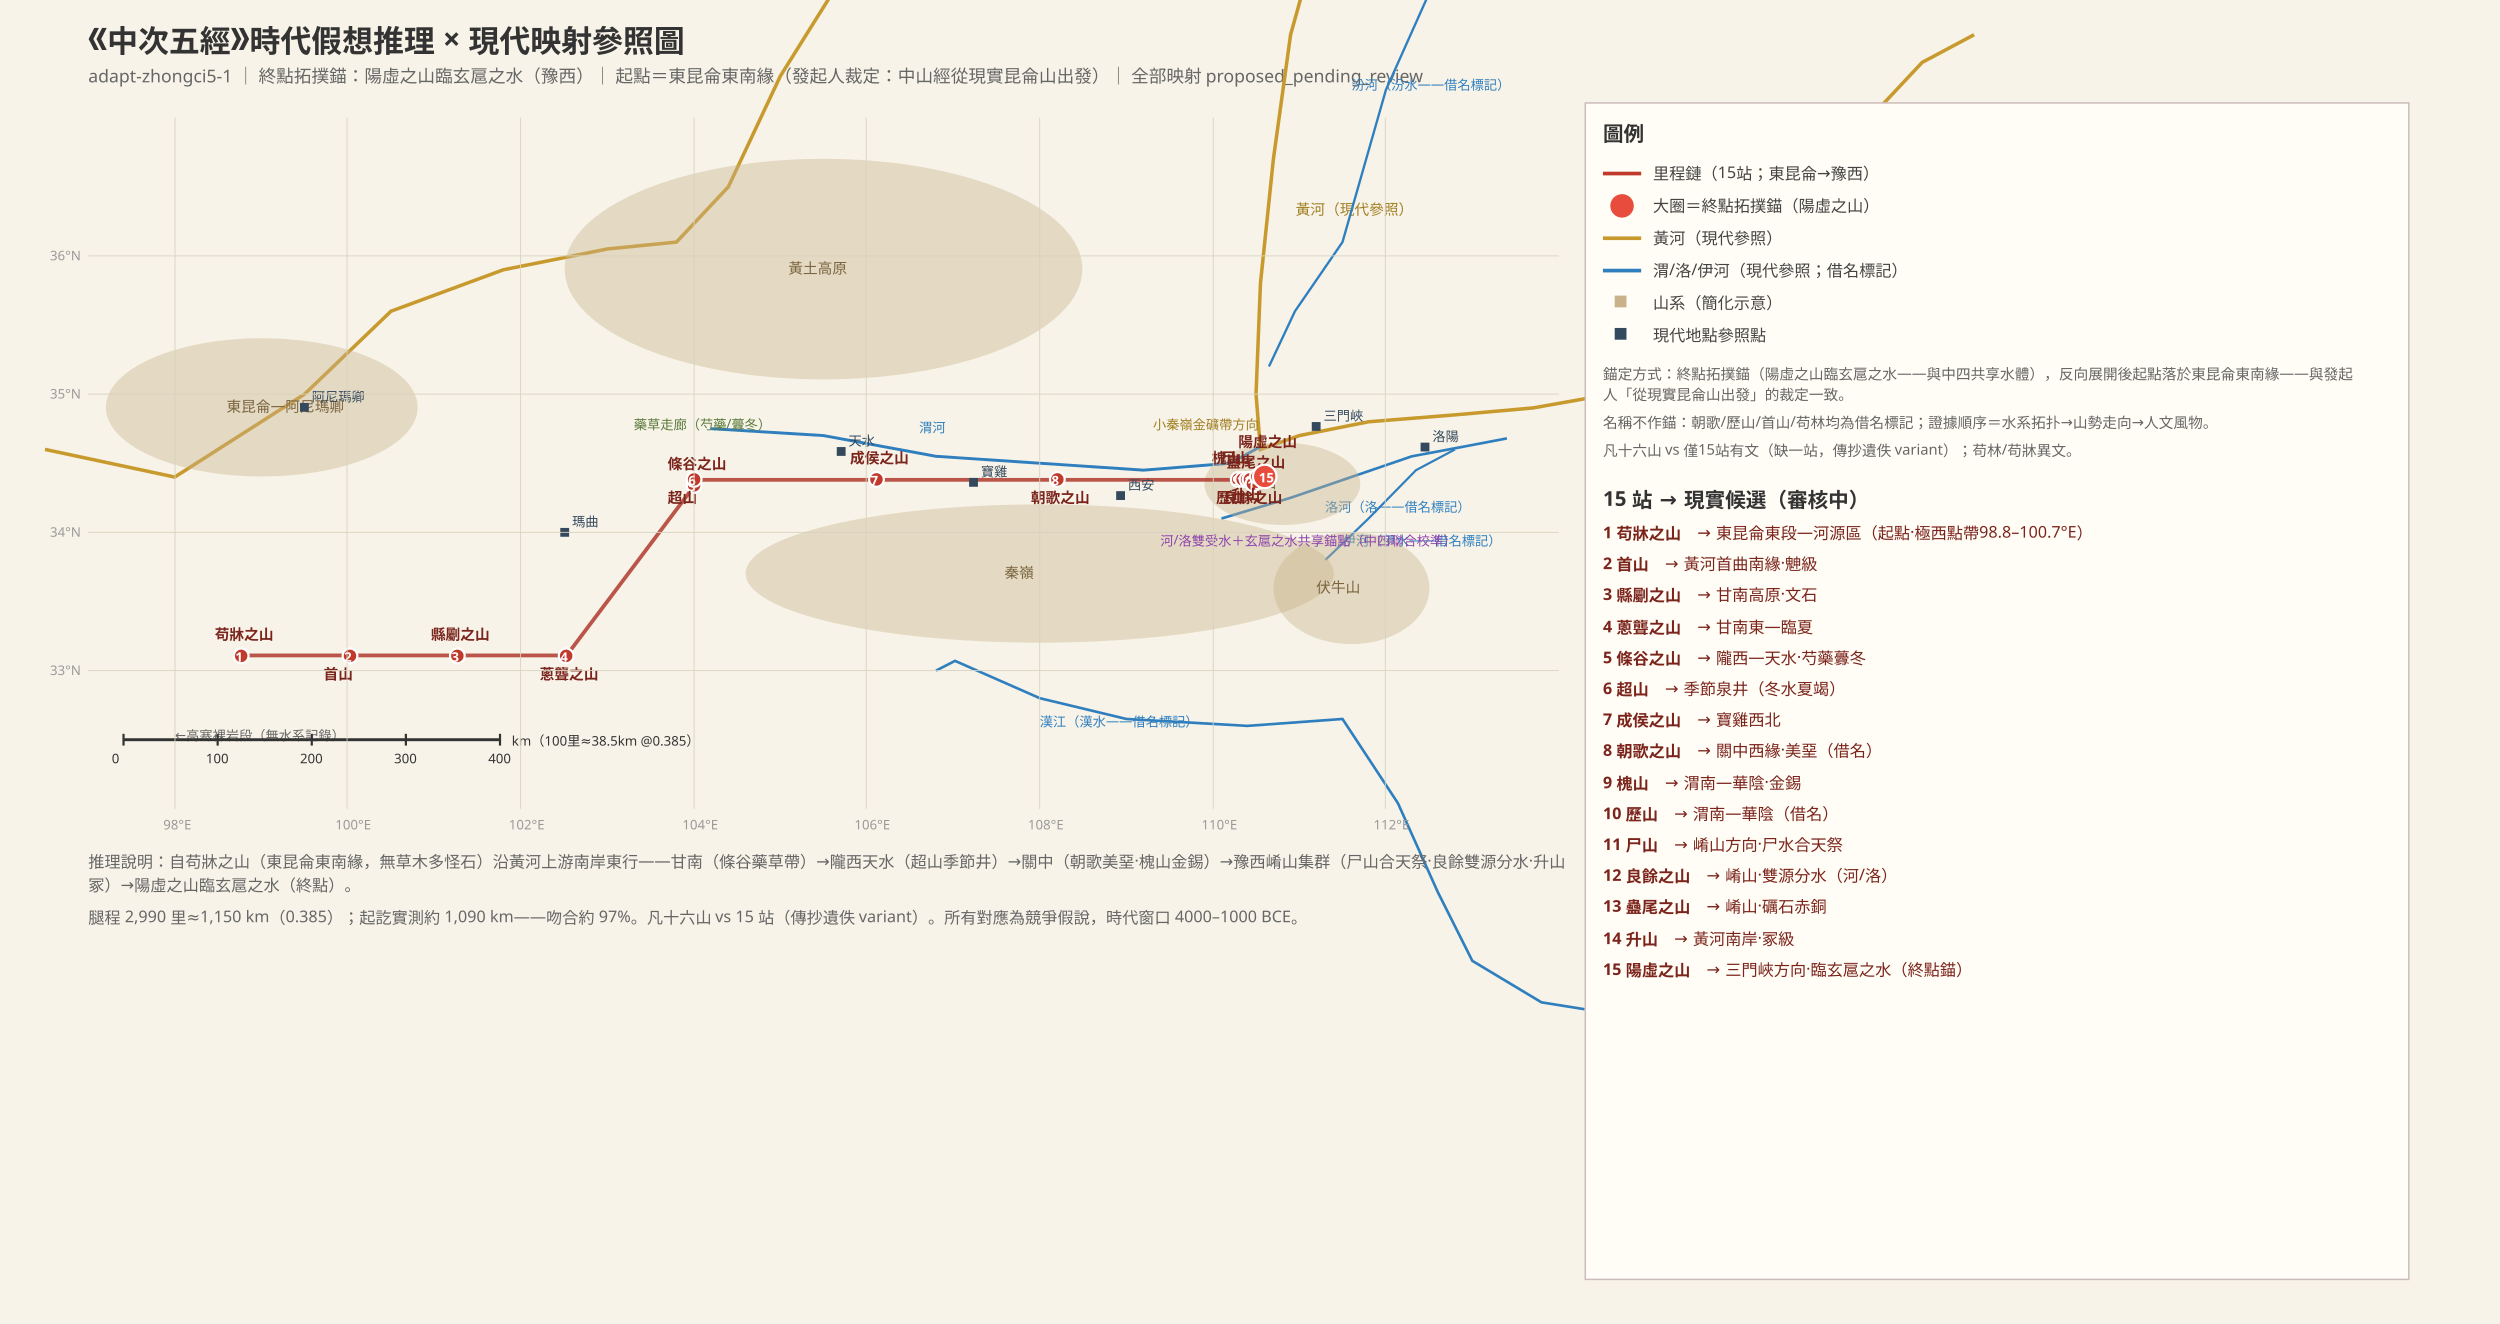
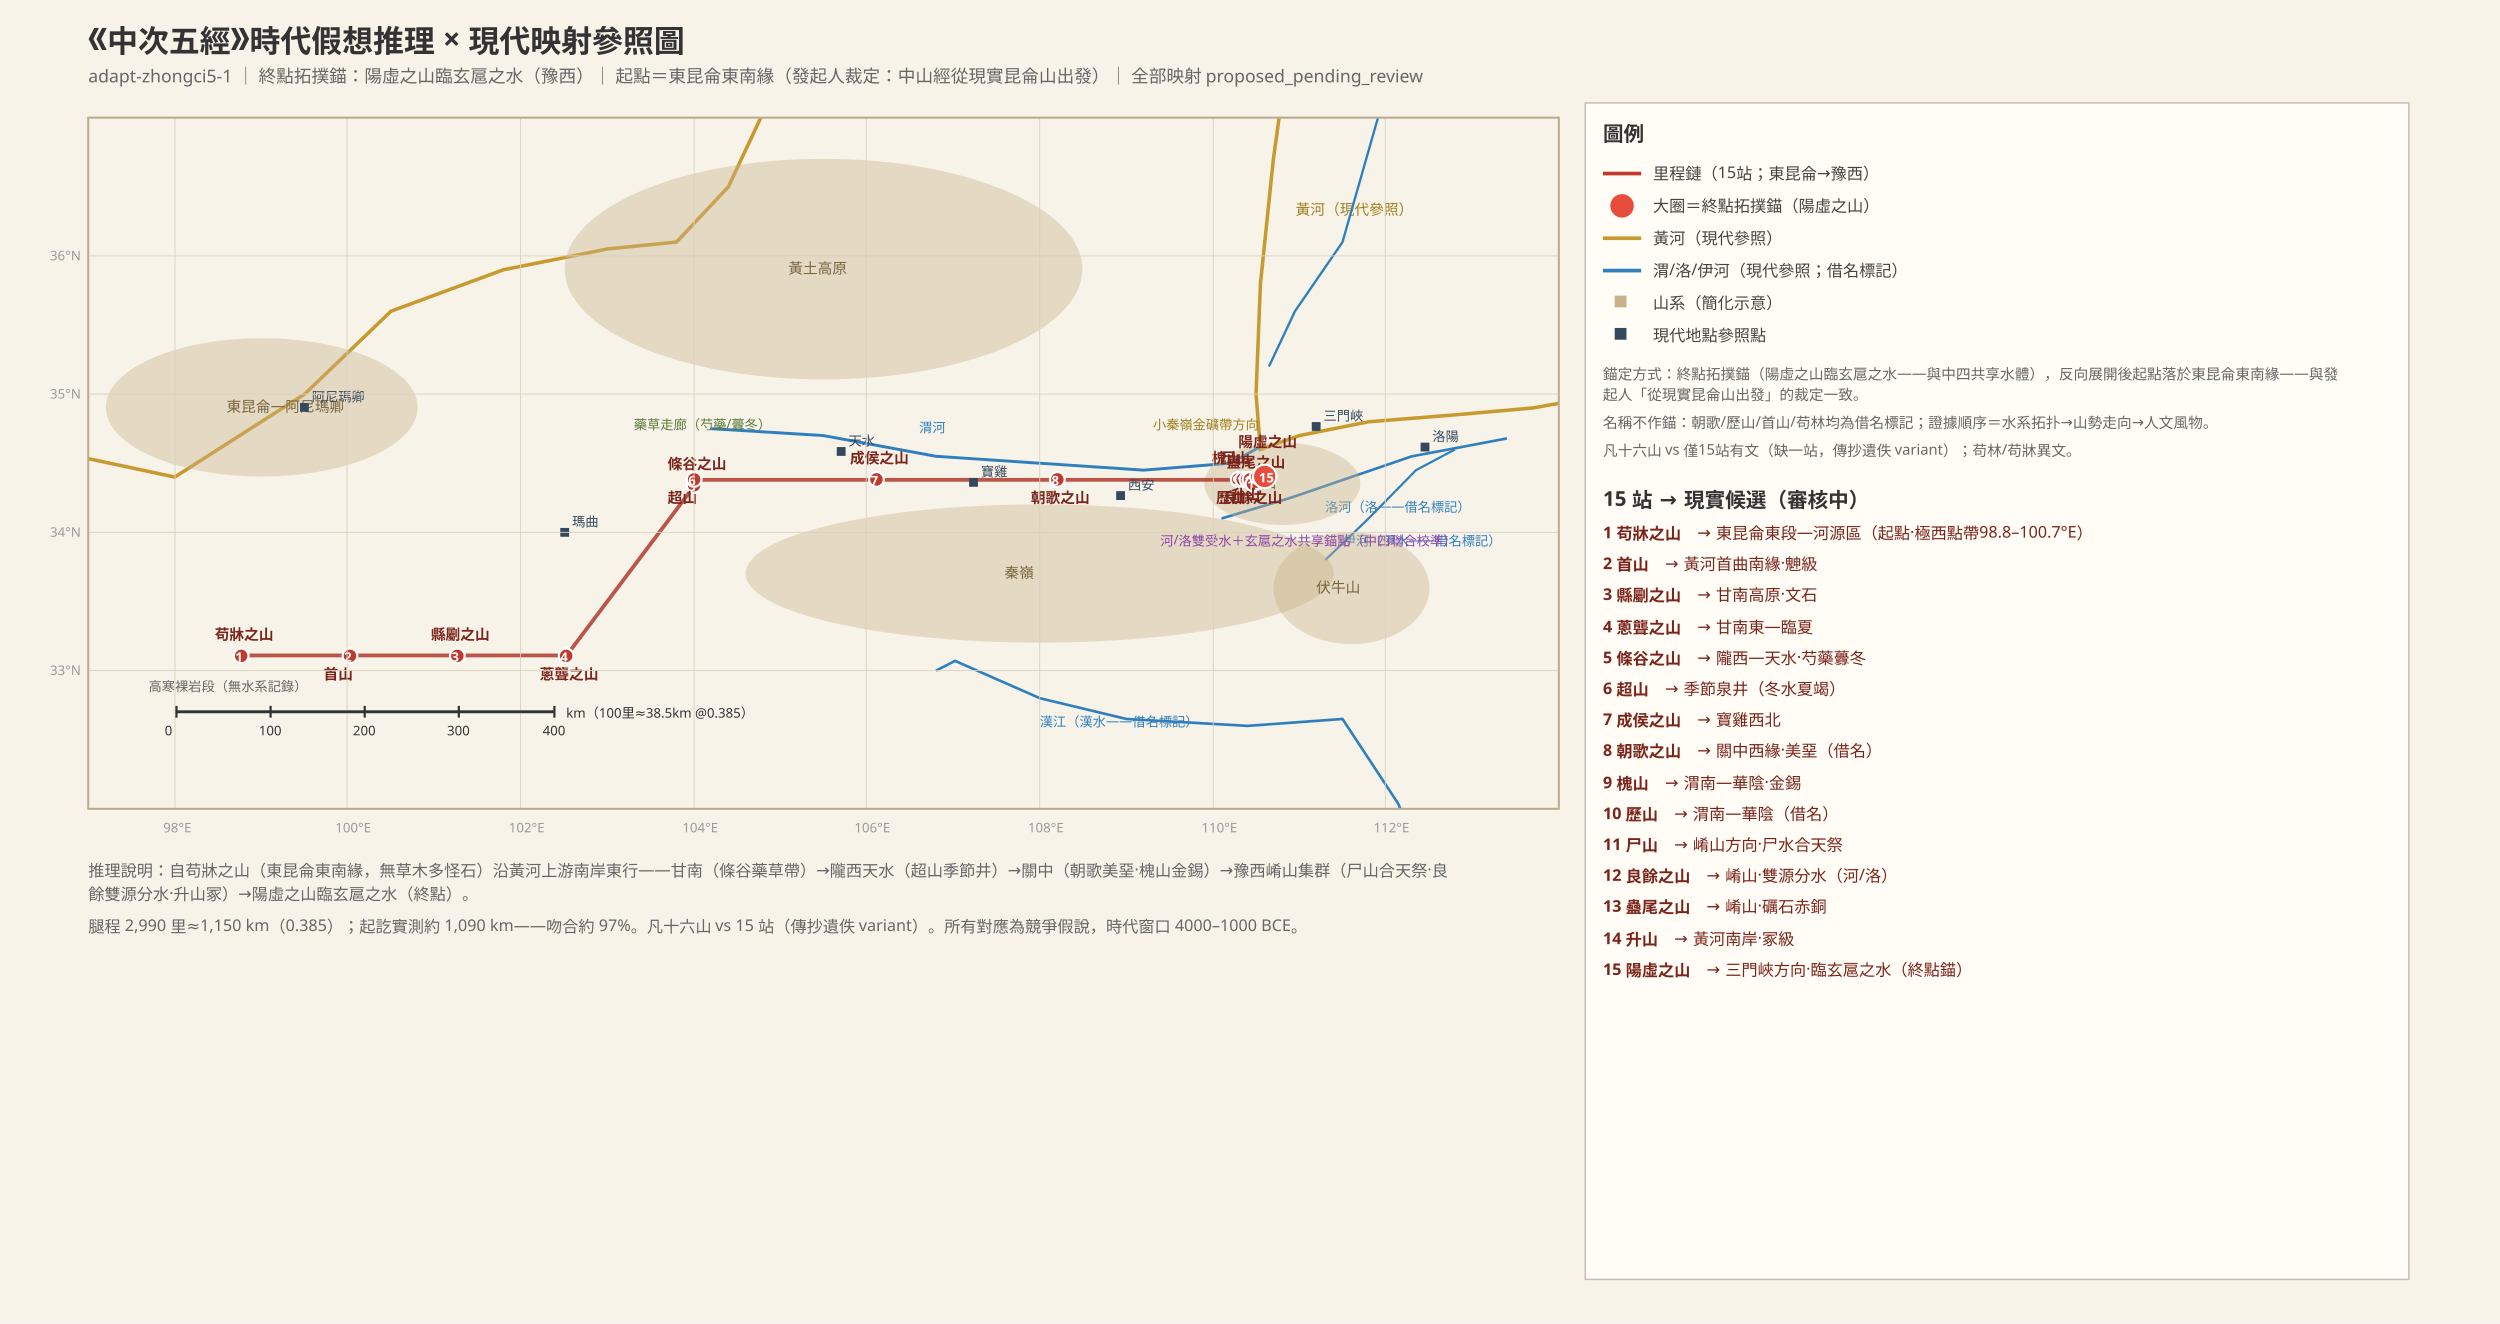
<svg xmlns="http://www.w3.org/2000/svg" width="1700" height="900" font-family="PingFang SC, Hiragino Sans GB, Microsoft YaHei, sans-serif">
  <rect width="1700" height="900" fill="#f7f3e8" />
  <defs>
    <marker id="arr" markerWidth="8" markerHeight="8" refX="7" refY="3" orient="auto">
      <path d="M0,0 L7,3 L0,6 Z" fill="#555" />
    </marker>
    <pattern id="sand" width="8" height="8" patternUnits="userSpaceOnUse">
      <rect width="8" height="8" fill="#efe3c0" />
      <circle cx="2" cy="2" r="0.8" fill="#d6b96a" />
      <circle cx="6" cy="6" r="0.8" fill="#d6b96a" />
    </pattern>
+     <clipPath id="mapclip">
+       <rect x="60" y="80" width="1000" height="470" />
+     </clipPath>
  </defs>
  <text x="60" y="34" font-size="21" font-weight="bold" fill="#333">《中次五經》時代假想推理 × 現代映射參照圖</text>
  <text x="60" y="56" font-size="12" fill="#666">adapt-zhongci5-1 ｜ 終點拓撲錨：陽虛之山臨玄扈之水（豫西）｜ 起點＝東昆侖東南緣（發起人裁定：中山經從現實昆侖山出發）｜ 全部映射 proposed_pending_review</text>
-   <polyline points="30.6,305.6 118.8,324.4 207.1,268.0 265.9,211.6 342.4,183.4 412.9,169.3 460.0,164.6 495.3,127.0 530.6,51.8 565.9,-4.6 601.2,-61.0 642.4,-117.4 671.8,-173.8 730.6,-230.2 795.3,-249.0 848.2,-249.0 889.4,-230.2 918.8,-202.0 918.8,-136.2 901.2,-61.0 877.6,23.6 865.9,108.2 857.1,192.8 854.1,268.0 857.1,305.6 883.5,296.2 930.6,286.8 989.4,282.1 1042.4,277.4 1095.3,268.0 1148.2,239.8 1195.3,211.6 1236.5,145.8 1271.8,80.0 1307.1,42.4 1342.4,23.6" fill="none" stroke="#c89a2e" stroke-width="2.4" />
-   <text x="881" y="146" font-size="10" fill="#a07d1e">黃河（現代參照）</text>
-   <polyline points="483.5,291.5 560.0,296.2 636.5,310.3 707.1,315.0 777.6,319.7 836.5,315.0 857.1,303.7" fill="none" stroke="#2f7fbf" stroke-width="2" />
-   <text x="625" y="294" font-size="9" fill="#2f7fbf">渭河</text>
-   <polyline points="830.6,352.6 877.6,338.5 918.8,324.4 960.0,310.3 995.3,303.7 1024.7,298.1" fill="none" stroke="#2f7fbf" stroke-width="1.8" />
-   <text x="901" y="348" font-size="9" fill="#2f7fbf">洛河（洛——借名標記）</text>
-   <polyline points="901.2,380.8 930.6,352.6 962.9,319.7 989.4,305.6" fill="none" stroke="#2f7fbf" stroke-width="1.5" />
-   <text x="913" y="371" font-size="9" fill="#2f7fbf">伊河（伊水——借名標記）</text>
-   <polyline points="960.0,-79.8 971.8,-4.6 942.4,61.2 912.9,164.6 880.6,211.6 862.9,249.2" fill="none" stroke="#2f7fbf" stroke-width="1.6" />
-   <text x="919" y="61" font-size="9" fill="#2f7fbf">汾河（汾水——借名標記）</text>
-   <polyline points="636.5,456.0 649.4,449.4 707.1,474.8 765.9,488.9 848.2,493.6 912.9,488.9 950.6,546.2 977.6,606.4 1001.2,653.4 1048.2,681.6 1077.6,686.3" fill="none" stroke="#2f7fbf" stroke-width="1.8" />
-   <text x="707" y="494" font-size="9" fill="#2f7fbf">漢江（漢水——借名標記）</text>
-   <ellipse cx="178" cy="277" rx="106" ry="47" fill="#c9b18a" opacity="0.4" />
-   <text x="154" y="280" font-size="10" fill="#7a6540">東昆侖—阿尼瑪卿</text>
-   <ellipse cx="707" cy="390" rx="200" ry="47" fill="#c9b18a" opacity="0.4" />
-   <text x="683" y="393" font-size="10" fill="#7a6540">秦嶺</text>
-   <ellipse cx="872" cy="329" rx="53" ry="28" fill="#c9b18a" opacity="0.4" />
-   <text x="848" y="332" font-size="10" fill="#7a6540">崤山</text>
-   <ellipse cx="919" cy="400" rx="53" ry="38" fill="#c9b18a" opacity="0.4" />
-   <text x="895" y="403" font-size="10" fill="#7a6540">伏牛山</text>
-   <ellipse cx="560" cy="183" rx="176" ry="75" fill="#c9b18a" opacity="0.4" />
-   <text x="536" y="186" font-size="10" fill="#7a6540">黃土高原</text>
-   <polyline points="163.5,445.7 237.6,445.7 311.2,445.7 385.3,445.7 472.4,330.0 472.4,326.3 595.9,326.3 719.4,326.3 842.4,326.3 844.7,326.3 847.6,326.3 850.0,326.3 851.8,329.1 855.3,324.4 860.0,324.4" fill="none" stroke="#b03a2e" stroke-width="2.6" opacity="0.85" />
-   <circle cx="164" cy="446" r="5" fill="#c0392b" stroke="#fff" stroke-width="1.5" />
-   <text x="160" y="450" font-size="9" fill="#fff" font-weight="bold">1</text>
-   <text x="146" y="435" font-size="10" fill="#7b241c" font-weight="bold">苟牀之山</text>
-   <circle cx="238" cy="446" r="5" fill="#c0392b" stroke="#fff" stroke-width="1.5" />
-   <text x="234" y="450" font-size="9" fill="#fff" font-weight="bold">2</text>
-   <text x="220" y="462" font-size="10" fill="#7b241c" font-weight="bold">首山</text>
-   <circle cx="311" cy="446" r="5" fill="#c0392b" stroke="#fff" stroke-width="1.5" />
-   <text x="307" y="450" font-size="9" fill="#fff" font-weight="bold">3</text>
-   <text x="293" y="435" font-size="10" fill="#7b241c" font-weight="bold">縣劚之山</text>
-   <circle cx="385" cy="446" r="5" fill="#c0392b" stroke="#fff" stroke-width="1.5" />
-   <text x="381" y="450" font-size="9" fill="#fff" font-weight="bold">4</text>
-   <text x="367" y="462" font-size="10" fill="#7b241c" font-weight="bold">蔥聾之山</text>
-   <circle cx="472" cy="330" r="5" fill="#c0392b" stroke="#fff" stroke-width="1.5" />
-   <text x="468" y="334" font-size="9" fill="#fff" font-weight="bold">5</text>
-   <text x="454" y="319" font-size="10" fill="#7b241c" font-weight="bold">條谷之山</text>
-   <circle cx="472" cy="326" r="5" fill="#c0392b" stroke="#fff" stroke-width="1.5" />
-   <text x="468" y="330" font-size="9" fill="#fff" font-weight="bold">6</text>
-   <text x="454" y="342" font-size="10" fill="#7b241c" font-weight="bold">超山</text>
-   <circle cx="596" cy="326" r="5" fill="#c0392b" stroke="#fff" stroke-width="1.5" />
-   <text x="592" y="330" font-size="9" fill="#fff" font-weight="bold">7</text>
-   <text x="578" y="315" font-size="10" fill="#7b241c" font-weight="bold">成侯之山</text>
-   <circle cx="719" cy="326" r="5" fill="#c0392b" stroke="#fff" stroke-width="1.5" />
-   <text x="715" y="330" font-size="9" fill="#fff" font-weight="bold">8</text>
-   <text x="701" y="342" font-size="10" fill="#7b241c" font-weight="bold">朝歌之山</text>
-   <circle cx="842" cy="326" r="5" fill="#c0392b" stroke="#fff" stroke-width="1.5" />
-   <text x="838" y="330" font-size="9" fill="#fff" font-weight="bold">9</text>
-   <text x="824" y="315" font-size="10" fill="#7b241c" font-weight="bold">槐山</text>
-   <circle cx="845" cy="326" r="5" fill="#c0392b" stroke="#fff" stroke-width="1.5" />
-   <text x="841" y="330" font-size="9" fill="#fff" font-weight="bold">10</text>
-   <text x="827" y="342" font-size="10" fill="#7b241c" font-weight="bold">歷山</text>
-   <circle cx="848" cy="326" r="5" fill="#c0392b" stroke="#fff" stroke-width="1.5" />
-   <text x="844" y="330" font-size="9" fill="#fff" font-weight="bold">11</text>
-   <text x="830" y="315" font-size="10" fill="#7b241c" font-weight="bold">尸山</text>
-   <circle cx="850" cy="326" r="5" fill="#c0392b" stroke="#fff" stroke-width="1.5" />
-   <text x="846" y="330" font-size="9" fill="#fff" font-weight="bold">12</text>
-   <text x="832" y="342" font-size="10" fill="#7b241c" font-weight="bold">良餘之山</text>
-   <circle cx="852" cy="329" r="5" fill="#c0392b" stroke="#fff" stroke-width="1.5" />
-   <text x="848" y="333" font-size="9" fill="#fff" font-weight="bold">13</text>
-   <text x="834" y="318" font-size="10" fill="#7b241c" font-weight="bold">蠱尾之山</text>
-   <circle cx="855" cy="324" r="5" fill="#c0392b" stroke="#fff" stroke-width="1.5" />
-   <text x="851" y="328" font-size="9" fill="#fff" font-weight="bold">14</text>
-   <text x="837" y="340" font-size="10" fill="#7b241c" font-weight="bold">升山</text>
-   <circle cx="860" cy="324" r="8" fill="#e74c3c" stroke="#fff" stroke-width="1.5" />
-   <text x="856" y="328" font-size="9" fill="#fff" font-weight="bold">15</text>
-   <text x="842" y="304" font-size="10" fill="#7b241c" font-weight="bold">陽虛之山</text>
-   <text x="789" y="371" font-size="9" fill="#8e44ad">河/洛雙受水＋玄扈之水共享錨點（中四聯合校準）</text>
-   <text x="119" y="503" font-size="9" fill="#666">←高寒裸岩段（無水系記錄）</text>
-   <text x="431" y="292" font-size="9" fill="#5a7a3a">藥草走廊（芍藥/虋冬）</text>
-   <text x="784" y="292" font-size="9" fill="#a07d1e">小秦嶺金礦帶方向</text>
-   <rect x="204" y="274" width="6" height="6" fill="#34495e" />
-   <text x="212" y="273" font-size="9" fill="#34495e">阿尼瑪卿</text>
-   <rect x="381" y="359" width="6" height="6" fill="#34495e" />
-   <text x="389" y="358" font-size="9" fill="#34495e">瑪曲</text>
-   <rect x="569" y="304" width="6" height="6" fill="#34495e" />
-   <text x="577" y="303" font-size="9" fill="#34495e">天水</text>
-   <rect x="659" y="325" width="6" height="6" fill="#34495e" />
-   <text x="667" y="324" font-size="9" fill="#34495e">寶雞</text>
-   <rect x="759" y="334" width="6" height="6" fill="#34495e" />
-   <text x="767" y="333" font-size="9" fill="#34495e">西安</text>
-   <rect x="892" y="287" width="6" height="6" fill="#34495e" />
-   <text x="900" y="286" font-size="9" fill="#34495e">三門峽</text>
-   <rect x="966" y="301" width="6" height="6" fill="#34495e" />
-   <text x="974" y="300" font-size="9" fill="#34495e">洛陽</text>
-   <line x1="84" y1="503" x2="340" y2="503" stroke="#333" stroke-width="2" />
-   <line x1="84" y1="499" x2="84" y2="507" stroke="#333" stroke-width="1.5" />
-   <text x="76" y="519" font-size="9" fill="#333">0</text>
-   <line x1="148" y1="499" x2="148" y2="507" stroke="#333" stroke-width="1.5" />
-   <text x="140" y="519" font-size="9" fill="#333">100</text>
-   <line x1="212" y1="499" x2="212" y2="507" stroke="#333" stroke-width="1.5" />
-   <text x="204" y="519" font-size="9" fill="#333">200</text>
-   <line x1="276" y1="499" x2="276" y2="507" stroke="#333" stroke-width="1.5" />
-   <text x="268" y="519" font-size="9" fill="#333">300</text>
-   <line x1="340" y1="499" x2="340" y2="507" stroke="#333" stroke-width="1.5" />
-   <text x="332" y="519" font-size="9" fill="#333">400</text>
-   <text x="348" y="507" font-size="9" fill="#333">km（100里≈38.5km @0.385）</text>
+   <g clip-path="url(#mapclip)">
+     <polyline points="30.6,305.6 118.8,324.4 207.1,268.0 265.9,211.6 342.4,183.4 412.9,169.3 460.0,164.6 495.3,127.0 530.6,51.8 565.9,-4.6 601.2,-61.0 642.4,-117.4 671.8,-173.8 730.6,-230.2 795.3,-249.0 848.2,-249.0 889.4,-230.2 918.8,-202.0 918.8,-136.2 901.2,-61.0 877.6,23.6 865.9,108.2 857.1,192.8 854.1,268.0 857.1,305.6 883.5,296.2 930.6,286.8 989.4,282.1 1042.4,277.4 1095.3,268.0 1148.2,239.8 1195.3,211.6 1236.5,145.8 1271.8,80.0 1307.1,42.4 1342.4,23.6" fill="none" stroke="#c89a2e" stroke-width="2.4" />
+     <text x="881" y="146" font-size="10" fill="#a07d1e">黃河（現代參照）</text>
+     <polyline points="483.5,291.5 560.0,296.2 636.5,310.3 707.1,315.0 777.6,319.7 836.5,315.0 857.1,303.7" fill="none" stroke="#2f7fbf" stroke-width="2" />
+     <text x="625" y="294" font-size="9" fill="#2f7fbf">渭河</text>
+     <polyline points="830.6,352.6 877.6,338.5 918.8,324.4 960.0,310.3 995.3,303.7 1024.7,298.1" fill="none" stroke="#2f7fbf" stroke-width="1.8" />
+     <text x="901" y="348" font-size="9" fill="#2f7fbf">洛河（洛——借名標記）</text>
+     <polyline points="901.2,380.8 930.6,352.6 962.9,319.7 989.4,305.6" fill="none" stroke="#2f7fbf" stroke-width="1.5" />
+     <text x="913" y="371" font-size="9" fill="#2f7fbf">伊河（伊水——借名標記）</text>
+     <polyline points="960.0,-79.8 971.8,-4.6 942.4,61.2 912.9,164.6 880.6,211.6 862.9,249.2" fill="none" stroke="#2f7fbf" stroke-width="1.6" />
+     <polyline points="636.5,456.0 649.4,449.4 707.1,474.8 765.9,488.9 848.2,493.6 912.9,488.9 950.6,546.2 977.6,606.4 1001.2,653.4 1048.2,681.6 1077.6,686.3" fill="none" stroke="#2f7fbf" stroke-width="1.8" />
+     <text x="707" y="494" font-size="9" fill="#2f7fbf">漢江（漢水——借名標記）</text>
+     <ellipse cx="178" cy="277" rx="106" ry="47" fill="#c9b18a" opacity="0.4" />
+     <text x="154" y="280" font-size="10" fill="#7a6540">東昆侖—阿尼瑪卿</text>
+     <ellipse cx="707" cy="390" rx="200" ry="47" fill="#c9b18a" opacity="0.4" />
+     <text x="683" y="393" font-size="10" fill="#7a6540">秦嶺</text>
+     <ellipse cx="872" cy="329" rx="53" ry="28" fill="#c9b18a" opacity="0.4" />
+     <text x="848" y="332" font-size="10" fill="#7a6540">崤山</text>
+     <ellipse cx="919" cy="400" rx="53" ry="38" fill="#c9b18a" opacity="0.4" />
+     <text x="895" y="403" font-size="10" fill="#7a6540">伏牛山</text>
+     <ellipse cx="560" cy="183" rx="176" ry="75" fill="#c9b18a" opacity="0.4" />
+     <text x="536" y="186" font-size="10" fill="#7a6540">黃土高原</text>
+     <polyline points="163.5,445.7 237.6,445.7 311.2,445.7 385.3,445.7 472.4,330.0 472.4,326.3 595.9,326.3 719.4,326.3 842.4,326.3 844.7,326.3 847.6,326.3 850.0,326.3 851.8,329.1 855.3,324.4 860.0,324.4" fill="none" stroke="#b03a2e" stroke-width="2.6" opacity="0.85" />
+     <circle cx="164" cy="446" r="5" fill="#c0392b" stroke="#fff" stroke-width="1.5" />
+     <text x="160" y="450" font-size="9" fill="#fff" font-weight="bold">1</text>
+     <text x="146" y="435" font-size="10" fill="#7b241c" font-weight="bold">苟牀之山</text>
+     <circle cx="238" cy="446" r="5" fill="#c0392b" stroke="#fff" stroke-width="1.5" />
+     <text x="234" y="450" font-size="9" fill="#fff" font-weight="bold">2</text>
+     <text x="220" y="462" font-size="10" fill="#7b241c" font-weight="bold">首山</text>
+     <circle cx="311" cy="446" r="5" fill="#c0392b" stroke="#fff" stroke-width="1.5" />
+     <text x="307" y="450" font-size="9" fill="#fff" font-weight="bold">3</text>
+     <text x="293" y="435" font-size="10" fill="#7b241c" font-weight="bold">縣劚之山</text>
+     <circle cx="385" cy="446" r="5" fill="#c0392b" stroke="#fff" stroke-width="1.5" />
+     <text x="381" y="450" font-size="9" fill="#fff" font-weight="bold">4</text>
+     <text x="367" y="462" font-size="10" fill="#7b241c" font-weight="bold">蔥聾之山</text>
+     <circle cx="472" cy="330" r="5" fill="#c0392b" stroke="#fff" stroke-width="1.5" />
+     <text x="468" y="334" font-size="9" fill="#fff" font-weight="bold">5</text>
+     <text x="454" y="319" font-size="10" fill="#7b241c" font-weight="bold">條谷之山</text>
+     <circle cx="472" cy="326" r="5" fill="#c0392b" stroke="#fff" stroke-width="1.5" />
+     <text x="468" y="330" font-size="9" fill="#fff" font-weight="bold">6</text>
+     <text x="454" y="342" font-size="10" fill="#7b241c" font-weight="bold">超山</text>
+     <circle cx="596" cy="326" r="5" fill="#c0392b" stroke="#fff" stroke-width="1.5" />
+     <text x="592" y="330" font-size="9" fill="#fff" font-weight="bold">7</text>
+     <text x="578" y="315" font-size="10" fill="#7b241c" font-weight="bold">成侯之山</text>
+     <circle cx="719" cy="326" r="5" fill="#c0392b" stroke="#fff" stroke-width="1.5" />
+     <text x="715" y="330" font-size="9" fill="#fff" font-weight="bold">8</text>
+     <text x="701" y="342" font-size="10" fill="#7b241c" font-weight="bold">朝歌之山</text>
+     <circle cx="842" cy="326" r="5" fill="#c0392b" stroke="#fff" stroke-width="1.5" />
+     <text x="838" y="330" font-size="9" fill="#fff" font-weight="bold">9</text>
+     <text x="824" y="315" font-size="10" fill="#7b241c" font-weight="bold">槐山</text>
+     <circle cx="845" cy="326" r="5" fill="#c0392b" stroke="#fff" stroke-width="1.5" />
+     <text x="841" y="330" font-size="9" fill="#fff" font-weight="bold">10</text>
+     <text x="827" y="342" font-size="10" fill="#7b241c" font-weight="bold">歷山</text>
+     <circle cx="848" cy="326" r="5" fill="#c0392b" stroke="#fff" stroke-width="1.5" />
+     <text x="844" y="330" font-size="9" fill="#fff" font-weight="bold">11</text>
+     <text x="830" y="315" font-size="10" fill="#7b241c" font-weight="bold">尸山</text>
+     <circle cx="850" cy="326" r="5" fill="#c0392b" stroke="#fff" stroke-width="1.5" />
+     <text x="846" y="330" font-size="9" fill="#fff" font-weight="bold">12</text>
+     <text x="832" y="342" font-size="10" fill="#7b241c" font-weight="bold">良餘之山</text>
+     <circle cx="852" cy="329" r="5" fill="#c0392b" stroke="#fff" stroke-width="1.5" />
+     <text x="848" y="333" font-size="9" fill="#fff" font-weight="bold">13</text>
+     <text x="834" y="318" font-size="10" fill="#7b241c" font-weight="bold">蠱尾之山</text>
+     <circle cx="855" cy="324" r="5" fill="#c0392b" stroke="#fff" stroke-width="1.5" />
+     <text x="851" y="328" font-size="9" fill="#fff" font-weight="bold">14</text>
+     <text x="837" y="340" font-size="10" fill="#7b241c" font-weight="bold">升山</text>
+     <circle cx="860" cy="324" r="8" fill="#e74c3c" stroke="#fff" stroke-width="1.5" />
+     <text x="856" y="328" font-size="9" fill="#fff" font-weight="bold">15</text>
+     <text x="842" y="304" font-size="10" fill="#7b241c" font-weight="bold">陽虛之山</text>
+     <text x="789" y="371" font-size="9" fill="#8e44ad">河/洛雙受水＋玄扈之水共享錨點（中四聯合校準）</text>
+     <text x="101" y="470" font-size="9" fill="#666">高寒裸岩段（無水系記錄）</text>
+     <text x="431" y="292" font-size="9" fill="#5a7a3a">藥草走廊（芍藥/虋冬）</text>
+     <text x="784" y="292" font-size="9" fill="#a07d1e">小秦嶺金礦帶方向</text>
+     <rect x="204" y="274" width="6" height="6" fill="#34495e" />
+     <text x="212" y="273" font-size="9" fill="#34495e">阿尼瑪卿</text>
+     <rect x="381" y="359" width="6" height="6" fill="#34495e" />
+     <text x="389" y="358" font-size="9" fill="#34495e">瑪曲</text>
+     <rect x="569" y="304" width="6" height="6" fill="#34495e" />
+     <text x="577" y="303" font-size="9" fill="#34495e">天水</text>
+     <rect x="659" y="325" width="6" height="6" fill="#34495e" />
+     <text x="667" y="324" font-size="9" fill="#34495e">寶雞</text>
+     <rect x="759" y="334" width="6" height="6" fill="#34495e" />
+     <text x="767" y="333" font-size="9" fill="#34495e">西安</text>
+     <rect x="892" y="287" width="6" height="6" fill="#34495e" />
+     <text x="900" y="286" font-size="9" fill="#34495e">三門峽</text>
+     <rect x="966" y="301" width="6" height="6" fill="#34495e" />
+     <text x="974" y="300" font-size="9" fill="#34495e">洛陽</text>
+   </g>
  <line x1="119" y1="550" x2="119" y2="80" stroke="#d9d2c0" stroke-width="0.6" />
-   <text x="111" y="564" font-size="9" fill="#999">98°E</text>
+   <text x="111" y="566" font-size="9" fill="#999">98°E</text>
  <line x1="236" y1="550" x2="236" y2="80" stroke="#d9d2c0" stroke-width="0.6" />
-   <text x="228" y="564" font-size="9" fill="#999">100°E</text>
+   <text x="228" y="566" font-size="9" fill="#999">100°E</text>
  <line x1="354" y1="550" x2="354" y2="80" stroke="#d9d2c0" stroke-width="0.6" />
-   <text x="346" y="564" font-size="9" fill="#999">102°E</text>
+   <text x="346" y="566" font-size="9" fill="#999">102°E</text>
  <line x1="472" y1="550" x2="472" y2="80" stroke="#d9d2c0" stroke-width="0.6" />
-   <text x="464" y="564" font-size="9" fill="#999">104°E</text>
+   <text x="464" y="566" font-size="9" fill="#999">104°E</text>
  <line x1="589" y1="550" x2="589" y2="80" stroke="#d9d2c0" stroke-width="0.6" />
-   <text x="581" y="564" font-size="9" fill="#999">106°E</text>
+   <text x="581" y="566" font-size="9" fill="#999">106°E</text>
  <line x1="707" y1="550" x2="707" y2="80" stroke="#d9d2c0" stroke-width="0.6" />
-   <text x="699" y="564" font-size="9" fill="#999">108°E</text>
+   <text x="699" y="566" font-size="9" fill="#999">108°E</text>
  <line x1="825" y1="550" x2="825" y2="80" stroke="#d9d2c0" stroke-width="0.6" />
-   <text x="817" y="564" font-size="9" fill="#999">110°E</text>
+   <text x="817" y="566" font-size="9" fill="#999">110°E</text>
  <line x1="942" y1="550" x2="942" y2="80" stroke="#d9d2c0" stroke-width="0.6" />
-   <text x="934" y="564" font-size="9" fill="#999">112°E</text>
+   <text x="934" y="566" font-size="9" fill="#999">112°E</text>
  <line x1="60" y1="456" x2="1060" y2="456" stroke="#d9d2c0" stroke-width="0.6" />
  <text x="34" y="459" font-size="9" fill="#999">33°N</text>
  <line x1="60" y1="362" x2="1060" y2="362" stroke="#d9d2c0" stroke-width="0.6" />
  <text x="34" y="365" font-size="9" fill="#999">34°N</text>
  <line x1="60" y1="268" x2="1060" y2="268" stroke="#d9d2c0" stroke-width="0.6" />
  <text x="34" y="271" font-size="9" fill="#999">35°N</text>
  <line x1="60" y1="174" x2="1060" y2="174" stroke="#d9d2c0" stroke-width="0.6" />
  <text x="34" y="177" font-size="9" fill="#999">36°N</text>
+   <rect x="60" y="80" width="1000" height="470" fill="none" stroke="#b8ad92" stroke-width="1.4" />
+   <line x1="120" y1="484" x2="377" y2="484" stroke="#333" stroke-width="2" />
+   <line x1="120" y1="480" x2="120" y2="488" stroke="#333" stroke-width="1.5" />
+   <text x="112" y="500" font-size="9" fill="#333">0</text>
+   <line x1="184" y1="480" x2="184" y2="488" stroke="#333" stroke-width="1.5" />
+   <text x="176" y="500" font-size="9" fill="#333">100</text>
+   <line x1="248" y1="480" x2="248" y2="488" stroke="#333" stroke-width="1.5" />
+   <text x="240" y="500" font-size="9" fill="#333">200</text>
+   <line x1="312" y1="480" x2="312" y2="488" stroke="#333" stroke-width="1.5" />
+   <text x="304" y="500" font-size="9" fill="#333">300</text>
+   <line x1="377" y1="480" x2="377" y2="488" stroke="#333" stroke-width="1.5" />
+   <text x="369" y="500" font-size="9" fill="#333">400</text>
+   <text x="385" y="488" font-size="9" fill="#333">km（100里≈38.5km @0.385）</text>
  <rect x="1078" y="70" width="560" height="800" fill="#fffdf5" stroke="#cbb" />
  <text x="1090" y="96" font-size="14" font-weight="bold" fill="#333">圖例</text>
  <line x1="1090" y1="118" x2="1116" y2="118" stroke="#c0392b" stroke-width="2.5" />
  <text x="1124" y="122" font-size="11" fill="#444">里程鏈（15站；東昆侖→豫西）</text>
  <circle cx="1103" cy="140" r="8" fill="#e74c3c" />
  <text x="1124" y="144" font-size="11" fill="#444">大圈＝終點拓撲錨（陽虛之山）</text>
  <line x1="1090" y1="162" x2="1116" y2="162" stroke="#c89a2e" stroke-width="2.5" />
  <text x="1124" y="166" font-size="11" fill="#444">黃河（現代參照）</text>
  <line x1="1090" y1="184" x2="1116" y2="184" stroke="#2f7fbf" stroke-width="2.5" />
  <text x="1124" y="188" font-size="11" fill="#444">渭/洛/伊河（現代參照；借名標記）</text>
  <rect x="1098" y="201" width="8" height="8" fill="#c9b18a" />
  <text x="1124" y="210" font-size="11" fill="#444">山系（簡化示意）</text>
  <rect x="1098" y="223" width="8" height="8" fill="#34495e" />
  <text x="1124" y="232" font-size="11" fill="#444">現代地點參照點</text>
-   <text x="1090" y="258" font-size="10" fill="#666">錨定方式：終點拓撲錨（陽虛之山臨玄扈之水——與中四共享水體），反向展開後起點落於東昆侖東南緣——與發起</text>
-   <text x="1090" y="272" font-size="10" fill="#666">人「從現實昆侖山出發」的裁定一致。</text>
+   <text x="1090" y="258" font-size="10" fill="#666">錨定方式：終點拓撲錨（陽虛之山臨玄扈之水——與中四共享水體），反向展開後起點落於東昆侖東南緣——與發</text>
+   <text x="1090" y="272" font-size="10" fill="#666">起人「從現實昆侖山出發」的裁定一致。</text>
  <text x="1090" y="291" font-size="10" fill="#666">名稱不作錨：朝歌/歷山/首山/苟林均為借名標記；證據順序＝水系拓扑→山勢走向→人文風物。</text>
  <text x="1090" y="310" font-size="10" fill="#666">凡十六山 vs 僅15站有文（缺一站，傳抄遺佚 variant）；苟林/苟牀異文。</text>
  <text x="1090" y="344.0" font-size="14" font-weight="bold" fill="#333">15 站 → 現實候選（審核中）</text>
  <text x="1090" y="366" font-size="11" fill="#7b241c">
    <tspan font-weight="bold"> 1 苟牀之山</tspan>　→ 東昆侖東段—河源區（起點·極西點帶98.8–100.7°E）</text>
  <text x="1090" y="387" font-size="11" fill="#7b241c">
    <tspan font-weight="bold"> 2 首山</tspan>　→ 黃河首曲南緣·䰠級</text>
  <text x="1090" y="408" font-size="11" fill="#7b241c">
    <tspan font-weight="bold"> 3 縣劚之山</tspan>　→ 甘南高原·文石</text>
  <text x="1090" y="430" font-size="11" fill="#7b241c">
    <tspan font-weight="bold"> 4 蔥聾之山</tspan>　→ 甘南東—臨夏</text>
  <text x="1090" y="451" font-size="11" fill="#7b241c">
    <tspan font-weight="bold"> 5 條谷之山</tspan>　→ 隴西—天水·芍藥虋冬</text>
  <text x="1090" y="472" font-size="11" fill="#7b241c">
    <tspan font-weight="bold"> 6 超山</tspan>　→ 季節泉井（冬水夏竭）</text>
  <text x="1090" y="493" font-size="11" fill="#7b241c">
    <tspan font-weight="bold"> 7 成侯之山</tspan>　→ 寶雞西北</text>
  <text x="1090" y="514" font-size="11" fill="#7b241c">
    <tspan font-weight="bold"> 8 朝歌之山</tspan>　→ 關中西緣·美堊（借名）</text>
  <text x="1090" y="536" font-size="11" fill="#7b241c">
    <tspan font-weight="bold"> 9 槐山</tspan>　→ 渭南—華陰·金錫</text>
  <text x="1090" y="557" font-size="11" fill="#7b241c">
    <tspan font-weight="bold">10 歷山</tspan>　→ 渭南—華陰（借名）</text>
  <text x="1090" y="578" font-size="11" fill="#7b241c">
    <tspan font-weight="bold">11 尸山</tspan>　→ 崤山方向·尸水合天祭</text>
  <text x="1090" y="599" font-size="11" fill="#7b241c">
    <tspan font-weight="bold">12 良餘之山</tspan>　→ 崤山·雙源分水（河/洛）</text>
  <text x="1090" y="620" font-size="11" fill="#7b241c">
    <tspan font-weight="bold">13 蠱尾之山</tspan>　→ 崤山·礪石赤銅</text>
  <text x="1090" y="642" font-size="11" fill="#7b241c">
    <tspan font-weight="bold">14 升山</tspan>　→ 黃河南岸·冢級</text>
  <text x="1090" y="663" font-size="11" fill="#7b241c">
    <tspan font-weight="bold">15 陽虛之山</tspan>　→ 三門峽方向·臨玄扈之水（終點錨）</text>
-   <text x="60" y="590" font-size="11" fill="#666">推理說明：自苟牀之山（東昆侖東南緣，無草木多怪石）沿黃河上游南岸東行——甘南（條谷藥草帶）→隴西天水（超山季節井）→關中（朝歌美堊·槐山金錫）→豫西崤山集群（尸山合天祭·良餘雙源分水·升山</text>
-   <text x="60" y="606" font-size="11" fill="#666">冢）→陽虛之山臨玄扈之水（終點）。</text>
-   <text x="60" y="628" font-size="11" fill="#666">腿程 2,990 里≈1,150 km（0.385）；起訖實測約 1,090 km——吻合約 97%。凡十六山 vs 15 站（傳抄遺佚 variant）。所有對應為競爭假說，時代窗口 4000–1000 BCE。</text>
+   <text x="60" y="596" font-size="11" fill="#666">推理說明：自苟牀之山（東昆侖東南緣，無草木多怪石）沿黃河上游南岸東行——甘南（條谷藥草帶）→隴西天水（超山季節井）→關中（朝歌美堊·槐山金錫）→豫西崤山集群（尸山合天祭·良</text>
+   <text x="60" y="612" font-size="11" fill="#666">餘雙源分水·升山冢）→陽虛之山臨玄扈之水（終點）。</text>
+   <text x="60" y="634" font-size="11" fill="#666">腿程 2,990 里≈1,150 km（0.385）；起訖實測約 1,090 km——吻合約 97%。凡十六山 vs 15 站（傳抄遺佚 variant）。所有對應為競爭假說，時代窗口 4000–1000 BCE。</text>
</svg>
